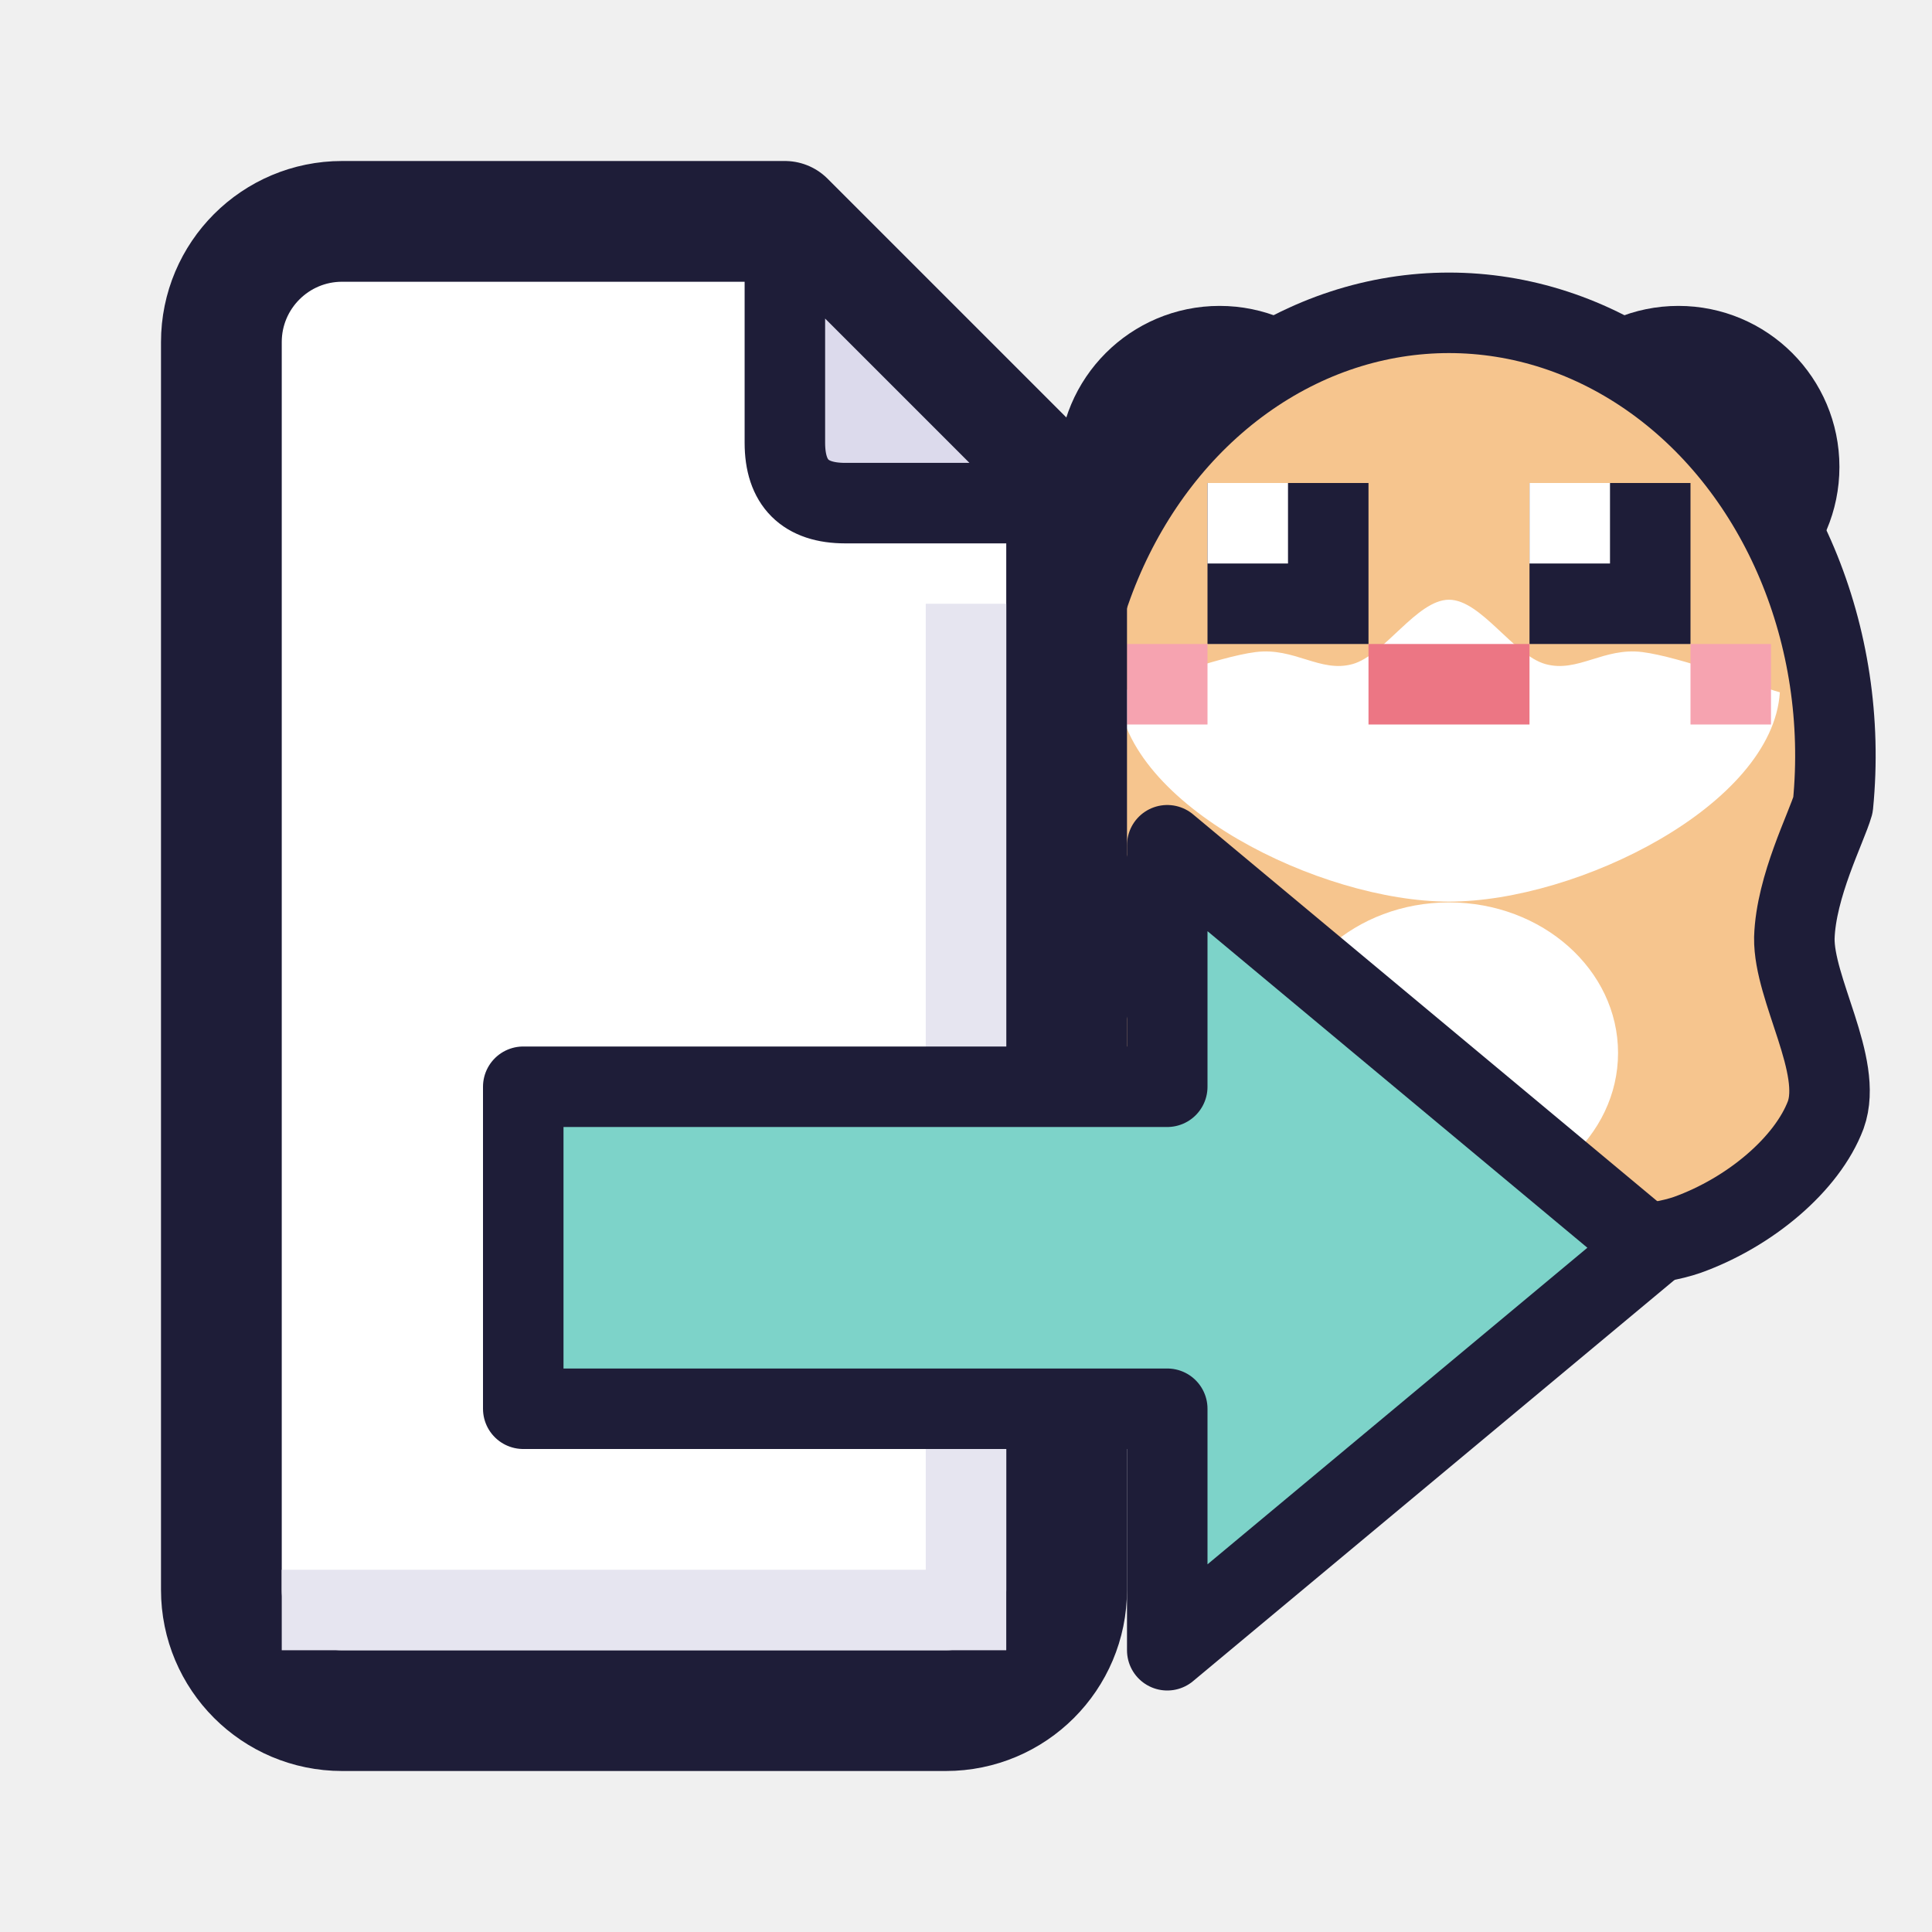
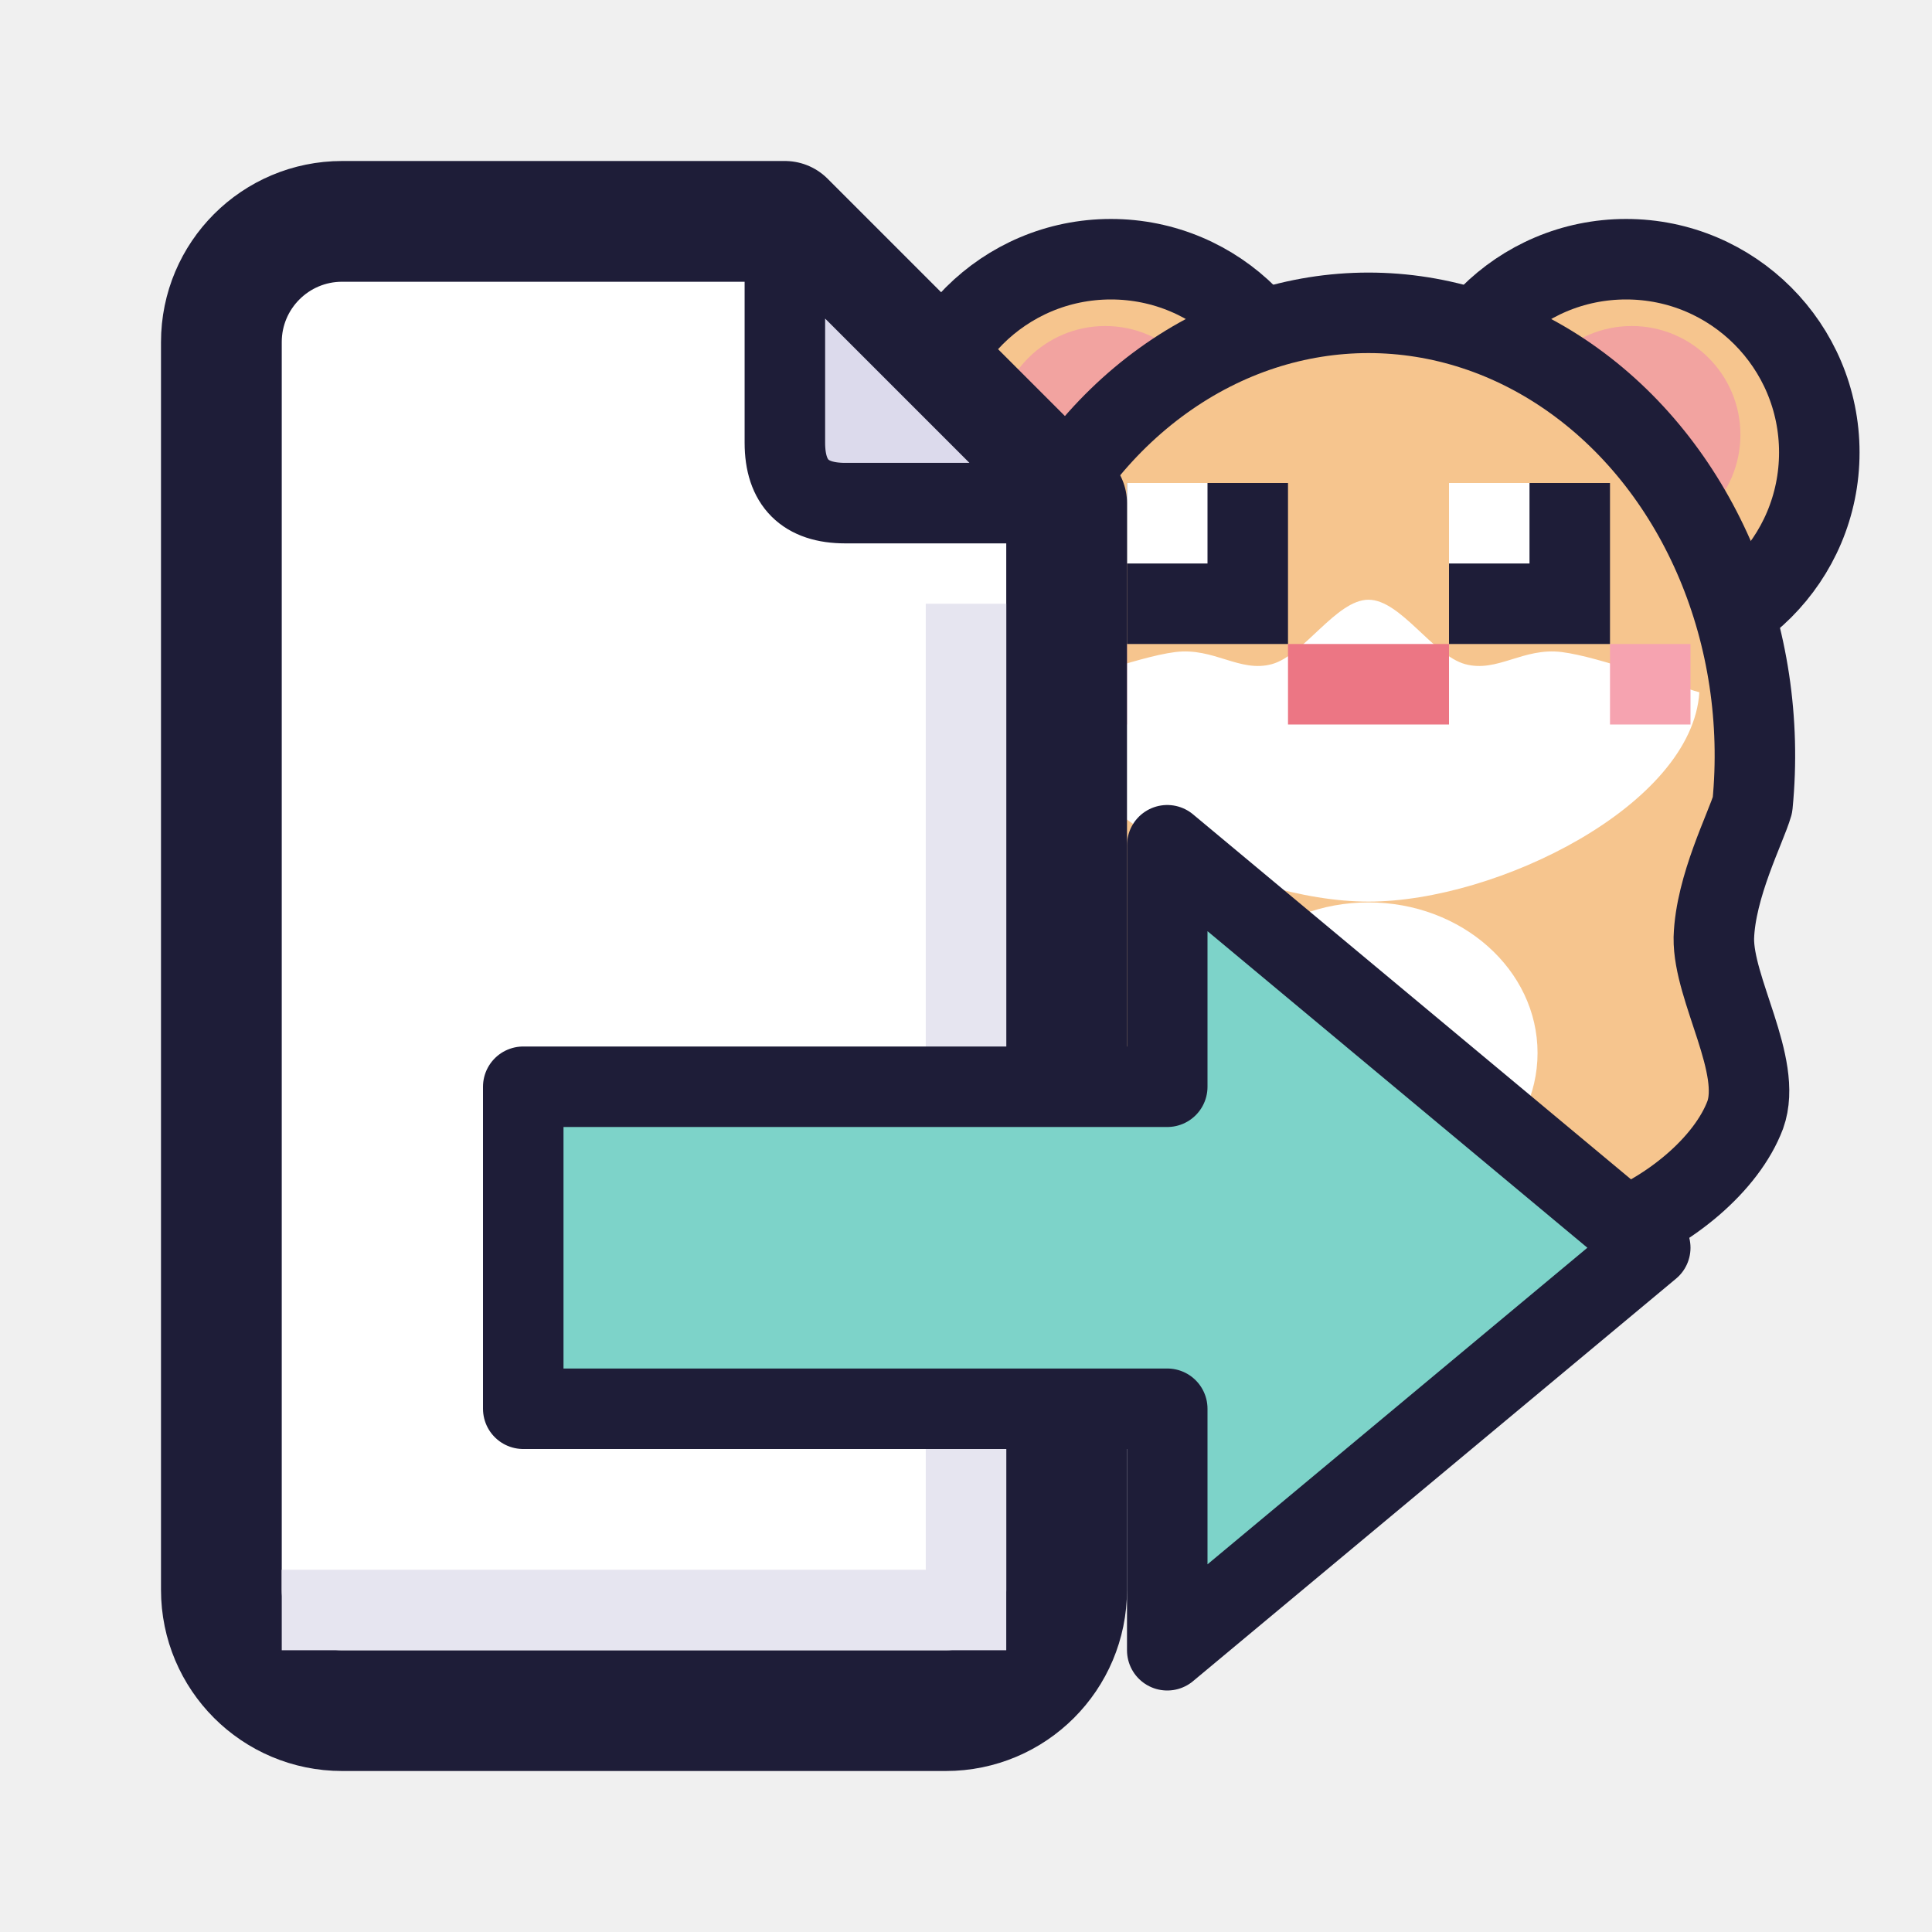
<svg xmlns="http://www.w3.org/2000/svg" width="24" height="24" viewBox="0 0 24 24">
  <g id="hamster">
-     <path id="hb_ears" d="M13.65 5.8A1.5 1.5 0 1 1 16.65 5.8A1.5 1.5 0 1 1 13.65 5.8ZM19.35 5.8A1.5 1.5 0 1 1 22.35 5.8A1.5 1.5 0 1 1 19.35 5.8Z" fill="#F6C58E" stroke="#1E1D38" stroke-width="1" />
-     <path id="hb_ears_in" d="M14.65 6A0.78 0.78 0 1 1 16.2 6A0.78 0.78 0 1 1 14.65 6ZM19.8 6A0.78 0.78 0 1 1 21.35 6A0.78 0.78 0 1 1 19.8 6Z" fill="#F2A3A0" />
-     <path id="hb_body" d="M13.23 10A4.8 5.5 0 1 1 22.77 10C22.69 10.28 22.31 11.01 22.29 11.65C22.28 12.29 22.9 13.24 22.68 13.85C22.45 14.46 21.74 15.06 20.96 15.34C20.18 15.61 18.49 15.47 18 15.5C17.51 15.47 15.82 15.61 15.04 15.34C14.26 15.06 13.55 14.46 13.32 13.85C13.1 13.24 13.72 12.29 13.71 11.65C13.69 11.01 13.31 10.28 13.23 10Z" fill="#F6C58E" stroke="#1E1D38" stroke-width="1" stroke-linejoin="round" />
-     <path id="hb_muzzle" d="M13.89 8.6C14.18 8.52 15.12 8.16 15.6 8.1C16.08 8.04 16.4 8.36 16.8 8.25C17.2 8.14 17.6 7.45 18 7.45C18.4 7.45 18.8 8.14 19.2 8.25C19.6 8.36 19.92 8.04 20.4 8.1C20.88 8.16 21.82 8.52 22.11 8.6C22.02 10 19.6 11.2 18 11.2C16.4 11.2 13.98 10 13.89 8.6ZM15.9 13.08A2.1 1.87 0 1 1 20.1 13.08A2.1 1.87 0 1 1 15.9 13.08Z" fill="#FFFFFF" />
-     <path id="hb_eyes" d="M15 6h2v2h-2ZM19 6h2v2h-2Z" fill="#1E1D38" />
-     <path id="hb_eyes_hl" d="M15 6h1v1h-1ZM19 6h1v1h-1Z" fill="#FFFFFF" />
-     <path id="hb_nose" d="M17 8h2v1h-2Z" fill="#EC7684" />
-     <path id="hb_blush" d="M14 8h1v1h-1ZM21 8h1v1h-1Z" fill="#F6A3B0" />
+     <path id="hb_ears" d="M11.4 5.62A2.4 2.4 0 1 1 16.2 5.62A2.4 2.4 0 1 1 11.4 5.62ZM17.8 5.62A2.4 2.4 0 1 1 22.6 5.62A2.4 2.4 0 1 1 17.8 5.62Z" fill="#F6C58E" stroke="#1E1D38" stroke-width="1" />
+     <path id="hb_ears_in" d="M12.38 5.4A1.35 1.35 0 1 1 15.08 5.4A1.35 1.35 0 1 1 12.38 5.4ZM18.92 5.4A1.35 1.35 0 1 1 21.62 5.4A1.35 1.35 0 1 1 18.92 5.4Z" fill="#F2A3A0" />
+     <path id="hb_body" d="M12.23 10A4.8 5.5 0 1 1 21.77 10C21.69 10.28 21.31 11.01 21.29 11.65C21.28 12.29 21.9 13.24 21.68 13.85C21.45 14.46 20.74 15.06 19.96 15.34C19.18 15.61 17.49 15.47 17 15.5C16.51 15.47 14.82 15.61 14.04 15.34C13.26 15.06 12.55 14.46 12.32 13.85C12.1 13.24 12.72 12.29 12.71 11.65C12.69 11.01 12.31 10.28 12.23 10Z" fill="#F6C58E" stroke="#1E1D38" stroke-width="1" stroke-linejoin="round" />
+     <path id="hb_muzzle" d="M12.89 8.6C13.18 8.52 14.12 8.16 14.6 8.1C15.08 8.04 15.4 8.36 15.8 8.25C16.2 8.14 16.6 7.45 17 7.45C17.4 7.45 17.8 8.14 18.2 8.25C18.6 8.36 18.92 8.04 19.4 8.1C19.88 8.16 20.82 8.52 21.11 8.6C21.02 10 18.6 11.2 17 11.2C15.4 11.2 12.98 10 12.89 8.6ZM14.9 13.08A2.1 1.87 0 1 1 19.1 13.08A2.1 1.87 0 1 1 14.9 13.08Z" fill="#FFFFFF" />
+     <path id="hb_eyes" d="M14 6h2v2h-2ZM18 6h2v2h-2Z" fill="#1E1D38" />
+     <path id="hb_eyes_hl" d="M14 6h1v1h-1ZM18 6h1v1h-1Z" fill="#FFFFFF" />
+     <path id="hb_nose" d="M16 8h2v1h-2Z" fill="#EC7684" />
+     <path id="hb_blush" d="M13 8h1v1h-1ZM20 8h1v1h-1Z" fill="#F6A3B0" />
  </g>
  <g id="object">
    <path id="sheet" d="M4.25 2.75H9.75L13.25 6.25V19.75A1.5 1.5 0 0 1 11.75 21.25H4.25A1.5 1.5 0 0 1 2.75 19.75V4.25A1.5 1.5 0 0 1 4.25 2.75Z" fill="#FFFFFF" stroke="#1E1D38" stroke-width="1.5" stroke-linejoin="round" />
    <path id="flap" d="M9.75 2.75V5.5Q9.75 6.25 10.5 6.25H13.25Z" fill="#DCDAEC" stroke="#1E1D38" stroke-width="1" stroke-linejoin="round" />
  </g>
  <g id="object_fx">
    <path id="sheet_shade" d="M12 7.5V20H3.5" fill="none" stroke="#E6E5F0" stroke-width="1" />
  </g>
  <g id="front">
    <path id="arrow" d="M6.5 13.5H14.5V10.5L20.5 15.5L14.5 20.5V17.5H6.5Z" fill="#7DD3C9" stroke="#1E1D38" stroke-width="1" stroke-linejoin="round" />
  </g>
</svg>
